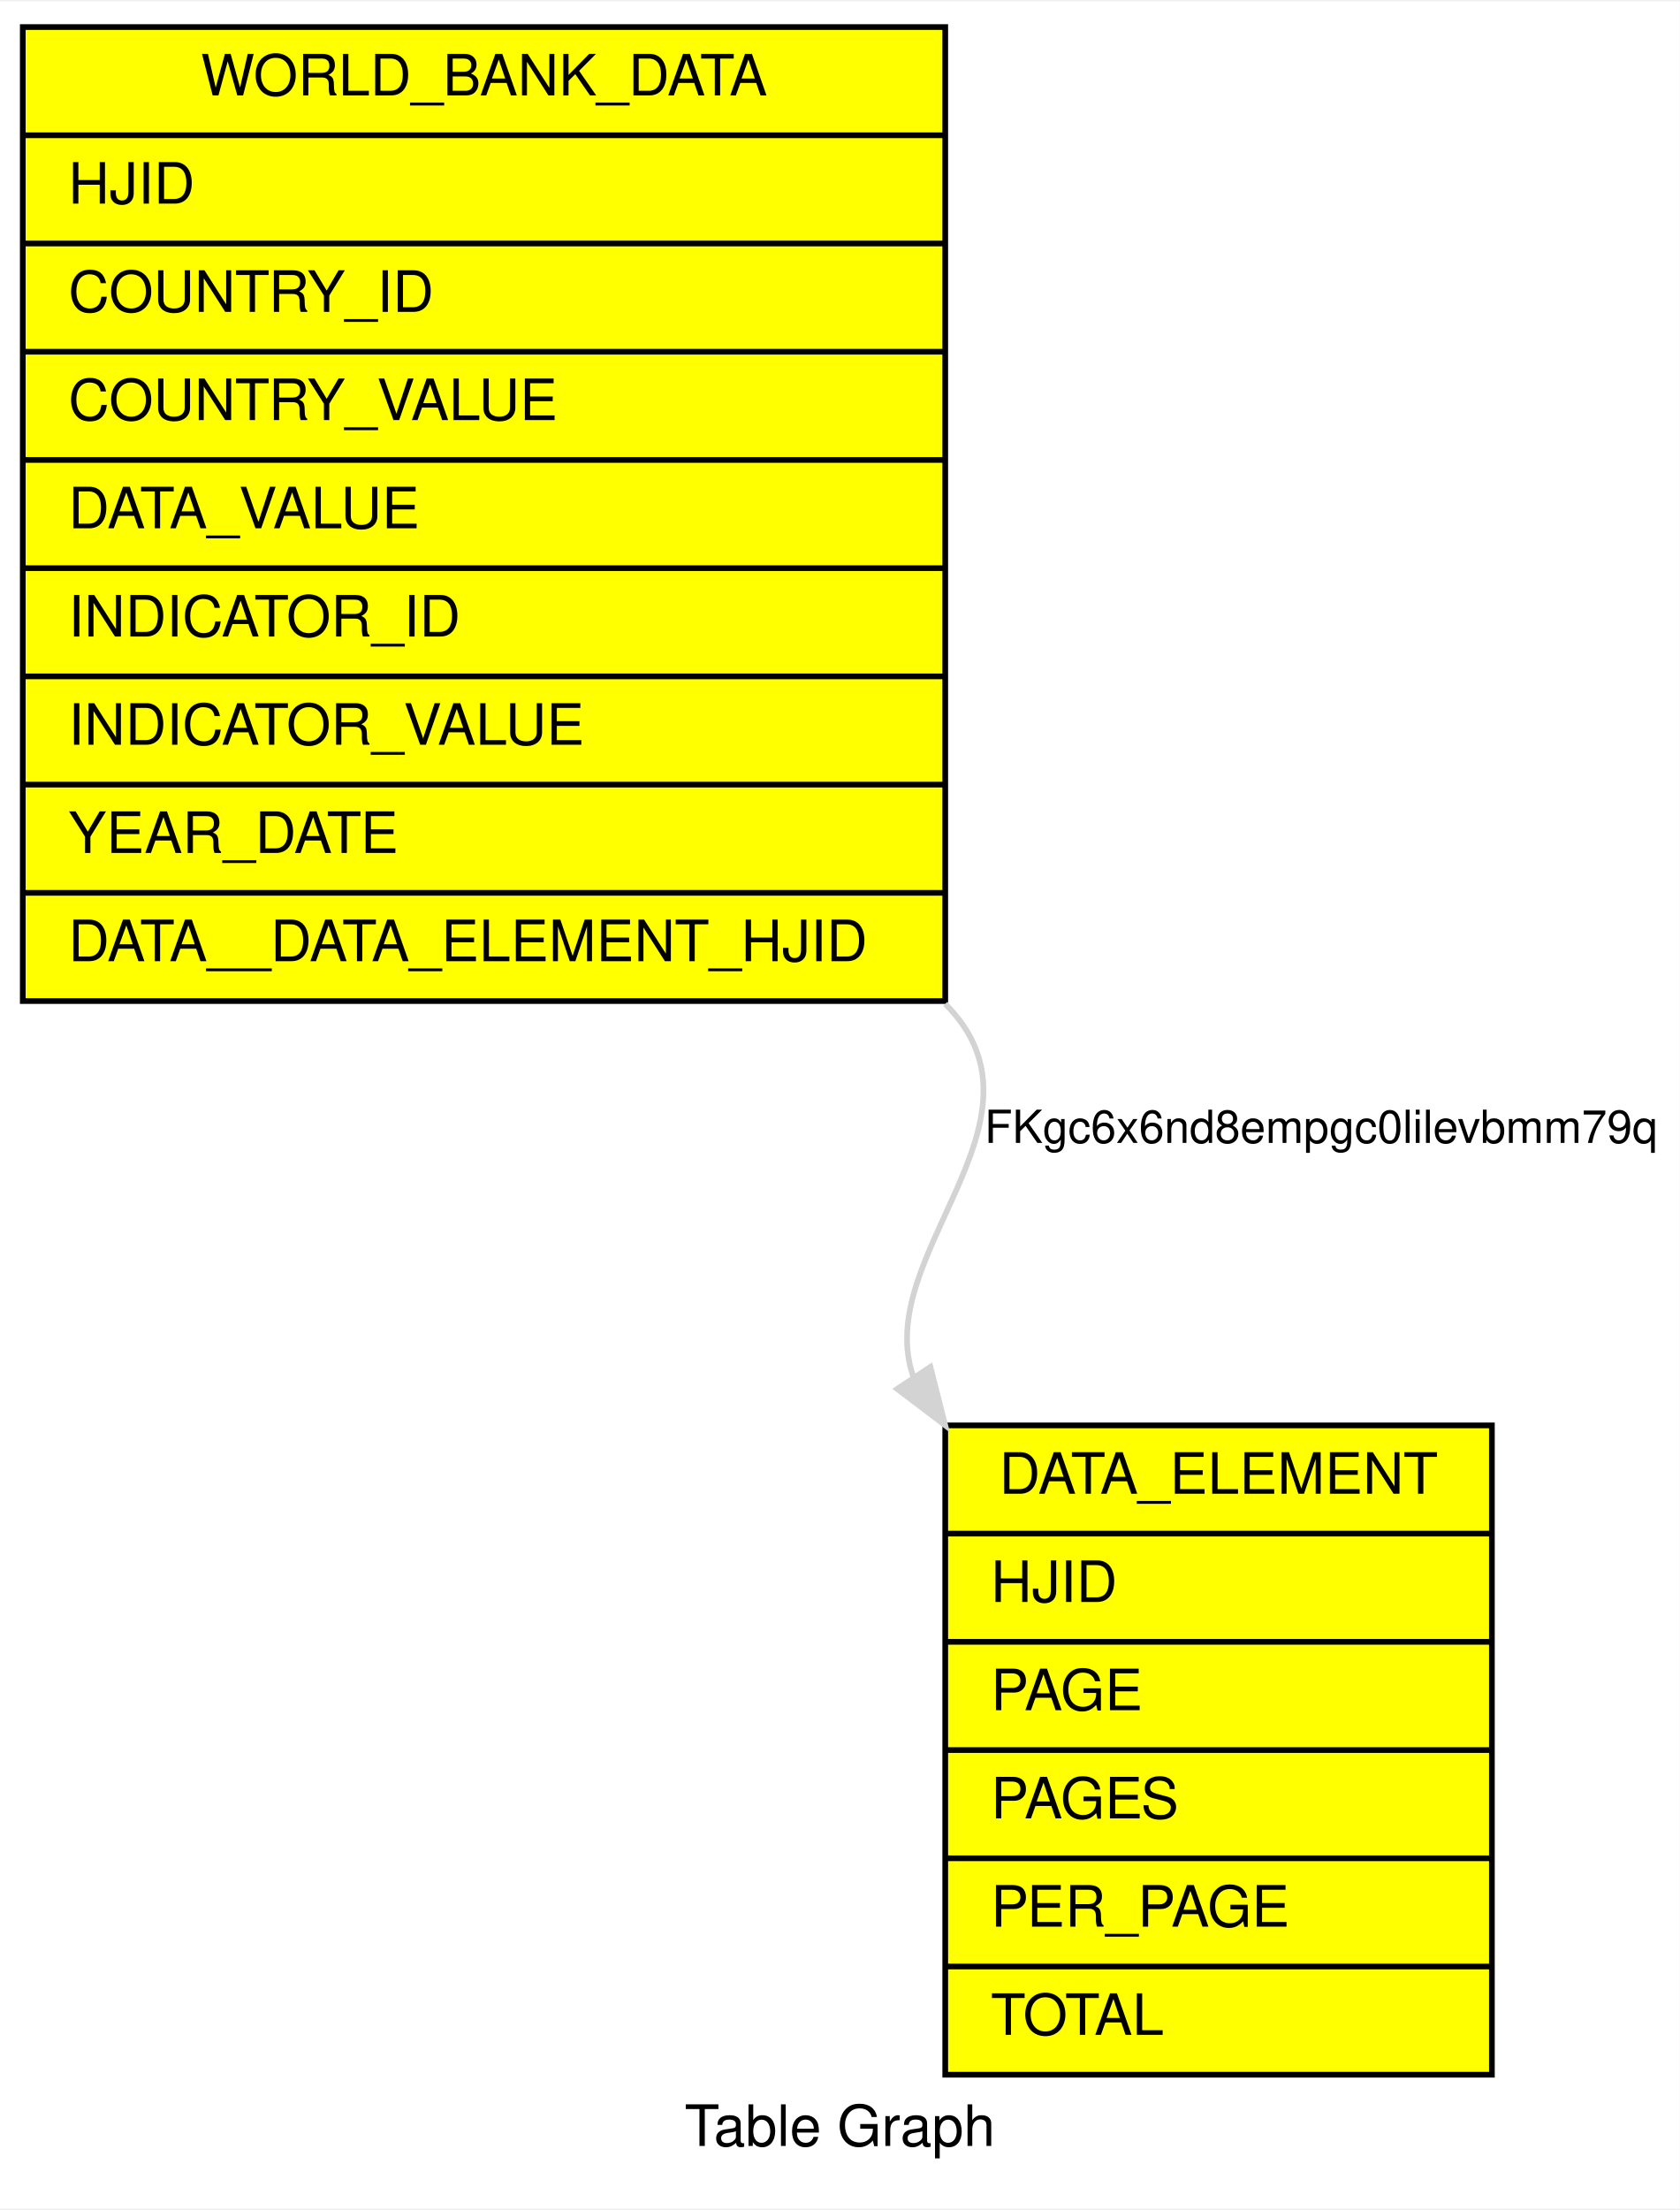
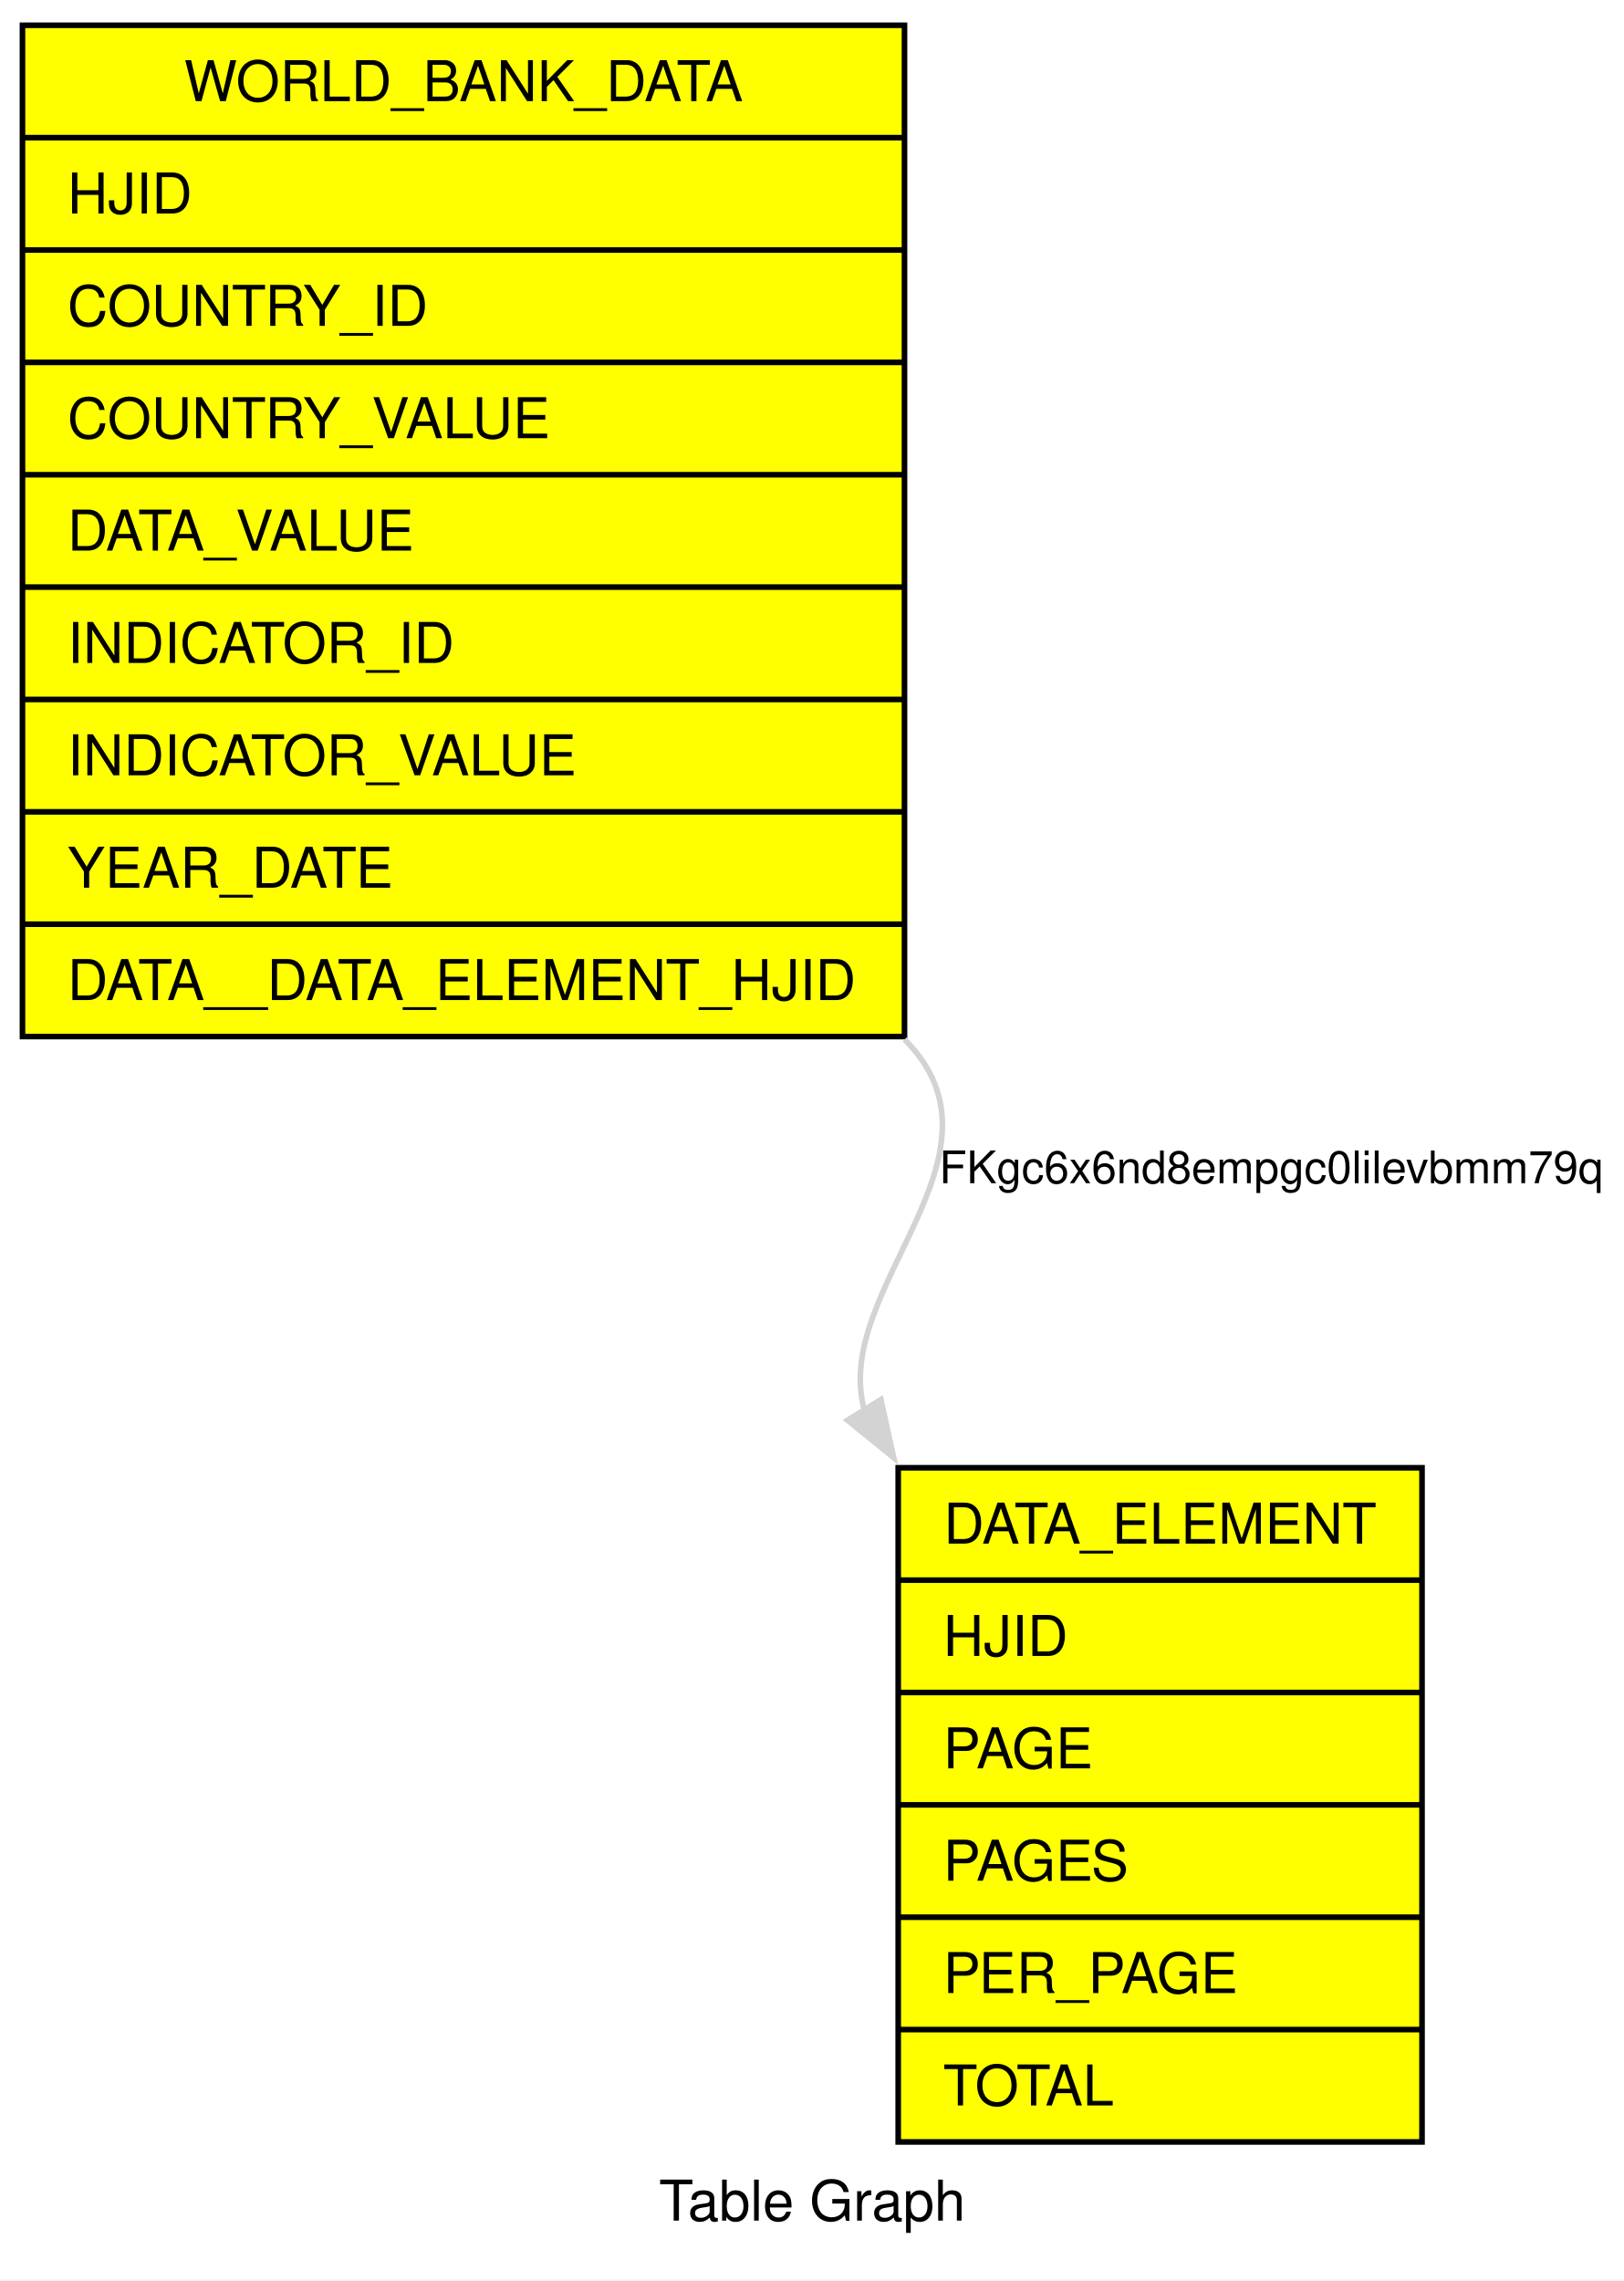
- <svg xmlns="http://www.w3.org/2000/svg" xmlns:xlink="http://www.w3.org/1999/xlink" width="295pt" height="388pt" viewBox="0.00 0.00 295.00 387.50">
-   <g id="graph0" class="graph" transform="scale(1 1) rotate(0) translate(4 383.5)">
+ <svg xmlns="http://www.w3.org/2000/svg" xmlns:xlink="http://www.w3.org/1999/xlink" width="289pt" height="406pt" viewBox="0.00 0.00 289.00 406.00">
+   <g id="graph0" class="graph" transform="scale(1 1) rotate(0) translate(4 401.75)">
    <g id="a_graph0">
      <a xlink:href="http://tools.hibernate.org" xlink:title="Table Graph">
-         <polygon fill="#ffffff" stroke="transparent" points="-4,4 -4,-383.5 291,-383.5 291,4 -4,4" />
-         <text text-anchor="middle" x="143.5" y="-7" font-family="Helvetica,sans-Serif" font-size="10.00" fill="#000000">Table Graph</text>
+         <polygon fill="white" stroke="none" points="-4,4 -4,-401.75 285.16,-401.75 285.16,4 -4,4" />
+         <text xml:space="preserve" text-anchor="middle" x="140.58" y="-6.5" font-family="Helvetica,sans-Serif" font-size="10.00">Table Graph</text>
      </a>
    </g>
    <g id="node1" class="node">
-       <polygon fill="#ffff00" stroke="#000000" points="162,-19.5 162,-133.5 258,-133.5 258,-19.5 162,-19.5" />
-       <text text-anchor="middle" x="210" y="-121.5" font-family="Helvetica,sans-Serif" font-size="10.00" fill="#000000">DATA_ELEMENT</text>
-       <polyline fill="none" stroke="#000000" points="162,-114.5 258,-114.5 " />
-       <text text-anchor="start" x="170" y="-102.5" font-family="Helvetica,sans-Serif" font-size="10.00" fill="#000000">HJID</text>
-       <polyline fill="none" stroke="#000000" points="162,-95.5 258,-95.5 " />
-       <text text-anchor="start" x="170" y="-83.5" font-family="Helvetica,sans-Serif" font-size="10.00" fill="#000000">PAGE</text>
-       <polyline fill="none" stroke="#000000" points="162,-76.5 258,-76.5 " />
-       <text text-anchor="start" x="170" y="-64.5" font-family="Helvetica,sans-Serif" font-size="10.00" fill="#000000">PAGES</text>
-       <polyline fill="none" stroke="#000000" points="162,-57.5 258,-57.5 " />
-       <text text-anchor="start" x="170" y="-45.5" font-family="Helvetica,sans-Serif" font-size="10.00" fill="#000000">PER_PAGE</text>
-       <polyline fill="none" stroke="#000000" points="162,-38.5 258,-38.5 " />
-       <text text-anchor="start" x="170" y="-26.5" font-family="Helvetica,sans-Serif" font-size="10.00" fill="#000000">TOTAL</text>
+       <polygon fill="yellow" stroke="black" points="155.88,-20.5 155.88,-140.5 249.12,-140.5 249.12,-20.5 155.88,-20.5" />
+       <text xml:space="preserve" text-anchor="middle" x="202.5" y="-127" font-family="Helvetica,sans-Serif" font-size="10.00">DATA_ELEMENT</text>
+       <polyline fill="none" stroke="black" points="155.88,-120.5 249.12,-120.5" />
+       <text xml:space="preserve" text-anchor="start" x="163.88" y="-107" font-family="Helvetica,sans-Serif" font-size="10.00">HJID</text>
+       <polyline fill="none" stroke="black" points="155.88,-100.5 249.12,-100.5" />
+       <text xml:space="preserve" text-anchor="start" x="163.88" y="-87" font-family="Helvetica,sans-Serif" font-size="10.00">PAGE</text>
+       <polyline fill="none" stroke="black" points="155.88,-80.5 249.12,-80.5" />
+       <text xml:space="preserve" text-anchor="start" x="163.88" y="-67" font-family="Helvetica,sans-Serif" font-size="10.00">PAGES</text>
+       <polyline fill="none" stroke="black" points="155.88,-60.5 249.12,-60.5" />
+       <text xml:space="preserve" text-anchor="start" x="163.88" y="-47" font-family="Helvetica,sans-Serif" font-size="10.00">PER_PAGE</text>
+       <polyline fill="none" stroke="black" points="155.88,-40.5 249.12,-40.5" />
+       <text xml:space="preserve" text-anchor="start" x="163.88" y="-27" font-family="Helvetica,sans-Serif" font-size="10.00">TOTAL</text>
    </g>
    <g id="node2" class="node">
-       <polygon fill="#ffff00" stroke="#000000" points="0,-208 0,-379 162,-379 162,-208 0,-208" />
-       <text text-anchor="middle" x="81" y="-367" font-family="Helvetica,sans-Serif" font-size="10.00" fill="#000000">WORLD_BANK_DATA</text>
-       <polyline fill="none" stroke="#000000" points="0,-360 162,-360 " />
-       <text text-anchor="start" x="8" y="-348" font-family="Helvetica,sans-Serif" font-size="10.00" fill="#000000">HJID</text>
-       <polyline fill="none" stroke="#000000" points="0,-341 162,-341 " />
-       <text text-anchor="start" x="8" y="-329" font-family="Helvetica,sans-Serif" font-size="10.00" fill="#000000">COUNTRY_ID</text>
-       <polyline fill="none" stroke="#000000" points="0,-322 162,-322 " />
-       <text text-anchor="start" x="8" y="-310" font-family="Helvetica,sans-Serif" font-size="10.00" fill="#000000">COUNTRY_VALUE</text>
-       <polyline fill="none" stroke="#000000" points="0,-303 162,-303 " />
-       <text text-anchor="start" x="8" y="-291" font-family="Helvetica,sans-Serif" font-size="10.00" fill="#000000">DATA_VALUE</text>
-       <polyline fill="none" stroke="#000000" points="0,-284 162,-284 " />
-       <text text-anchor="start" x="8" y="-272" font-family="Helvetica,sans-Serif" font-size="10.00" fill="#000000">INDICATOR_ID</text>
-       <polyline fill="none" stroke="#000000" points="0,-265 162,-265 " />
-       <text text-anchor="start" x="8" y="-253" font-family="Helvetica,sans-Serif" font-size="10.00" fill="#000000">INDICATOR_VALUE</text>
-       <polyline fill="none" stroke="#000000" points="0,-246 162,-246 " />
-       <text text-anchor="start" x="8" y="-234" font-family="Helvetica,sans-Serif" font-size="10.00" fill="#000000">YEAR_DATE</text>
-       <polyline fill="none" stroke="#000000" points="0,-227 162,-227 " />
-       <text text-anchor="start" x="8" y="-215" font-family="Helvetica,sans-Serif" font-size="10.00" fill="#000000">DATA__DATA_ELEMENT_HJID</text>
+       <polygon fill="yellow" stroke="black" points="0,-217.25 0,-397.25 157,-397.25 157,-217.25 0,-217.25" />
+       <text xml:space="preserve" text-anchor="middle" x="78.5" y="-383.75" font-family="Helvetica,sans-Serif" font-size="10.00">WORLD_BANK_DATA</text>
+       <polyline fill="none" stroke="black" points="0,-377.25 157,-377.25" />
+       <text xml:space="preserve" text-anchor="start" x="8" y="-363.75" font-family="Helvetica,sans-Serif" font-size="10.00">HJID</text>
+       <polyline fill="none" stroke="black" points="0,-357.25 157,-357.25" />
+       <text xml:space="preserve" text-anchor="start" x="8" y="-343.75" font-family="Helvetica,sans-Serif" font-size="10.00">COUNTRY_ID</text>
+       <polyline fill="none" stroke="black" points="0,-337.25 157,-337.25" />
+       <text xml:space="preserve" text-anchor="start" x="8" y="-323.75" font-family="Helvetica,sans-Serif" font-size="10.00">COUNTRY_VALUE</text>
+       <polyline fill="none" stroke="black" points="0,-317.25 157,-317.25" />
+       <text xml:space="preserve" text-anchor="start" x="8" y="-303.75" font-family="Helvetica,sans-Serif" font-size="10.00">DATA_VALUE</text>
+       <polyline fill="none" stroke="black" points="0,-297.25 157,-297.25" />
+       <text xml:space="preserve" text-anchor="start" x="8" y="-283.75" font-family="Helvetica,sans-Serif" font-size="10.00">INDICATOR_ID</text>
+       <polyline fill="none" stroke="black" points="0,-277.25 157,-277.25" />
+       <text xml:space="preserve" text-anchor="start" x="8" y="-263.75" font-family="Helvetica,sans-Serif" font-size="10.00">INDICATOR_VALUE</text>
+       <polyline fill="none" stroke="black" points="0,-257.25 157,-257.25" />
+       <text xml:space="preserve" text-anchor="start" x="8" y="-243.75" font-family="Helvetica,sans-Serif" font-size="10.00">YEAR_DATE</text>
+       <polyline fill="none" stroke="black" points="0,-237.25 157,-237.25" />
+       <text xml:space="preserve" text-anchor="start" x="8" y="-223.75" font-family="Helvetica,sans-Serif" font-size="10.00">DATA__DATA_ELEMENT_HJID</text>
    </g>
    <g id="edge1" class="edge">
-       <path fill="none" stroke="#d3d3d3" d="M162,-207.5C182.531,-186.969 148.687,-163.14 156.474,-141.837" />
-       <polygon fill="#d3d3d3" stroke="#d3d3d3" points="159.392,-143.769 162,-133.5 153.558,-139.901 159.392,-143.769" />
-       <text text-anchor="middle" x="228" y="-183.1" font-family="Helvetica,sans-Serif" font-size="8.00" fill="#000000">FKgc6x6nd8empgc0lilevbmm79q</text>
+       <path fill="none" stroke="lightgrey" d="M157,-216.75C177.65,-196.1 143.73,-172.21 149.89,-150.69" />
+       <polygon fill="lightgrey" stroke="lightgrey" points="152.8,-152.64 155.08,-142.29 146.85,-148.96 152.8,-152.64" />
+       <text xml:space="preserve" text-anchor="middle" x="222.28" y="-191.15" font-family="Helvetica,sans-Serif" font-size="8.00">FKgc6x6nd8empgc0lilevbmm79q</text>
    </g>
  </g>
</svg>
